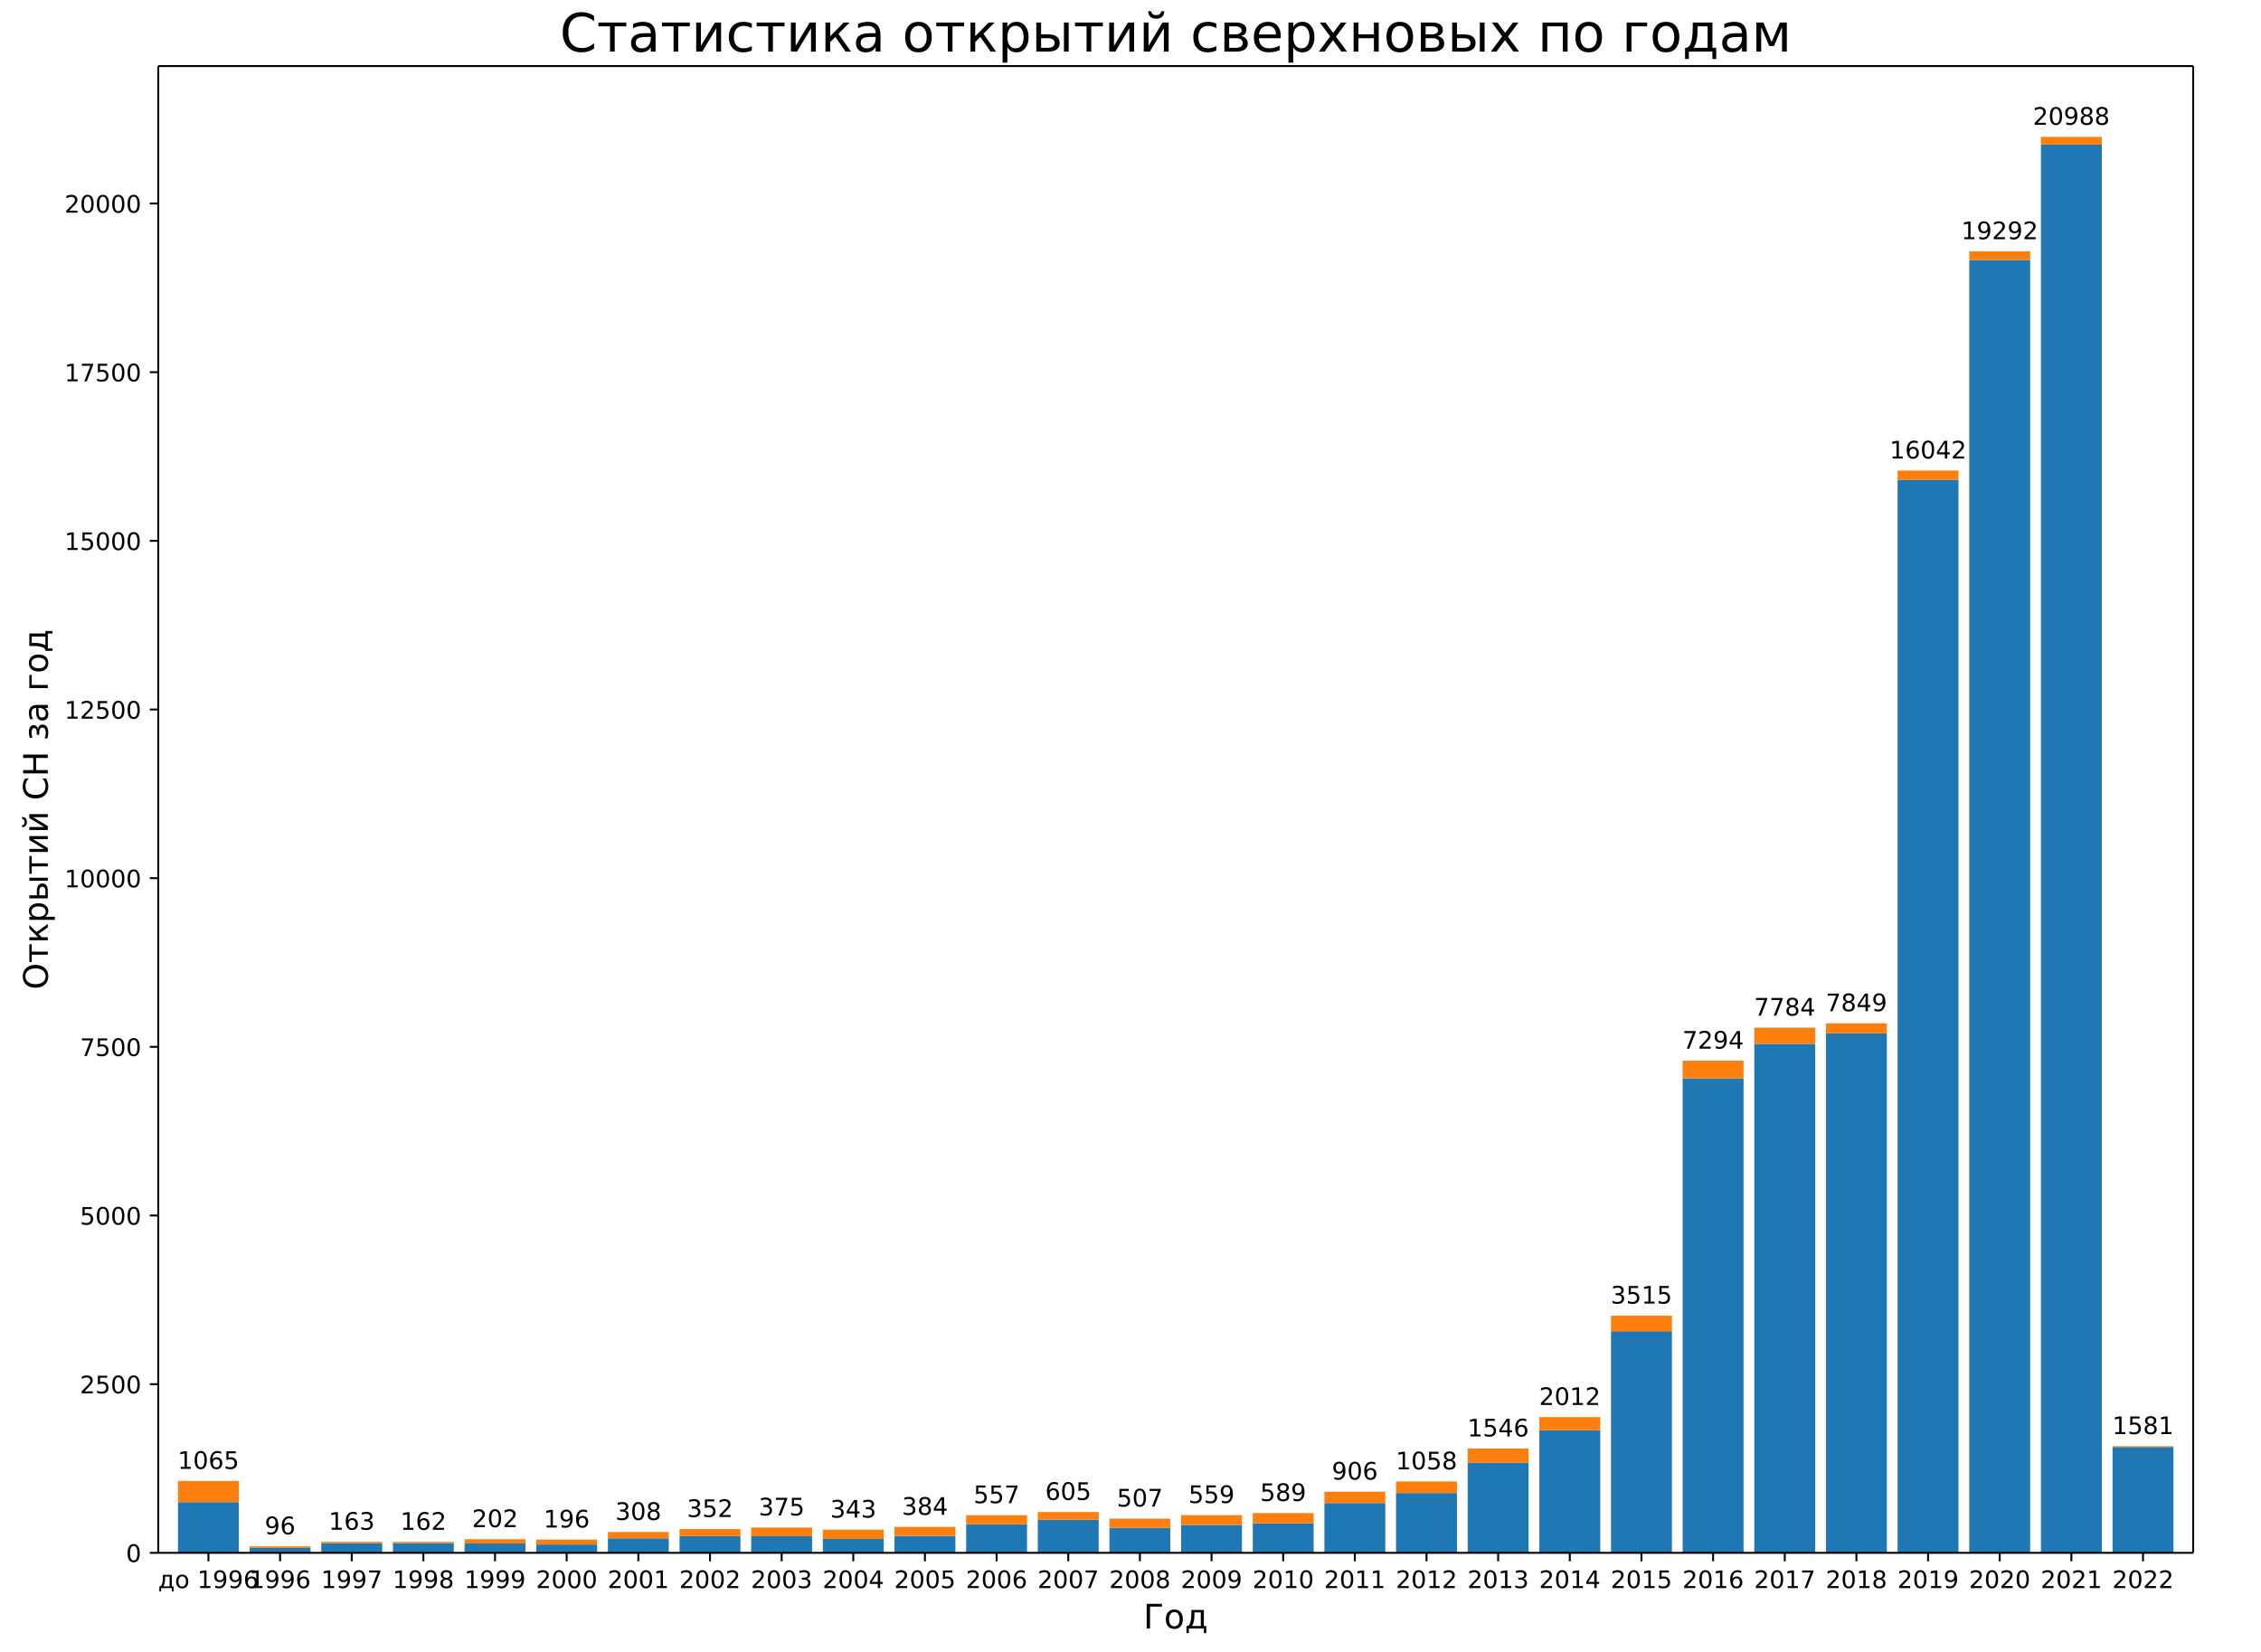
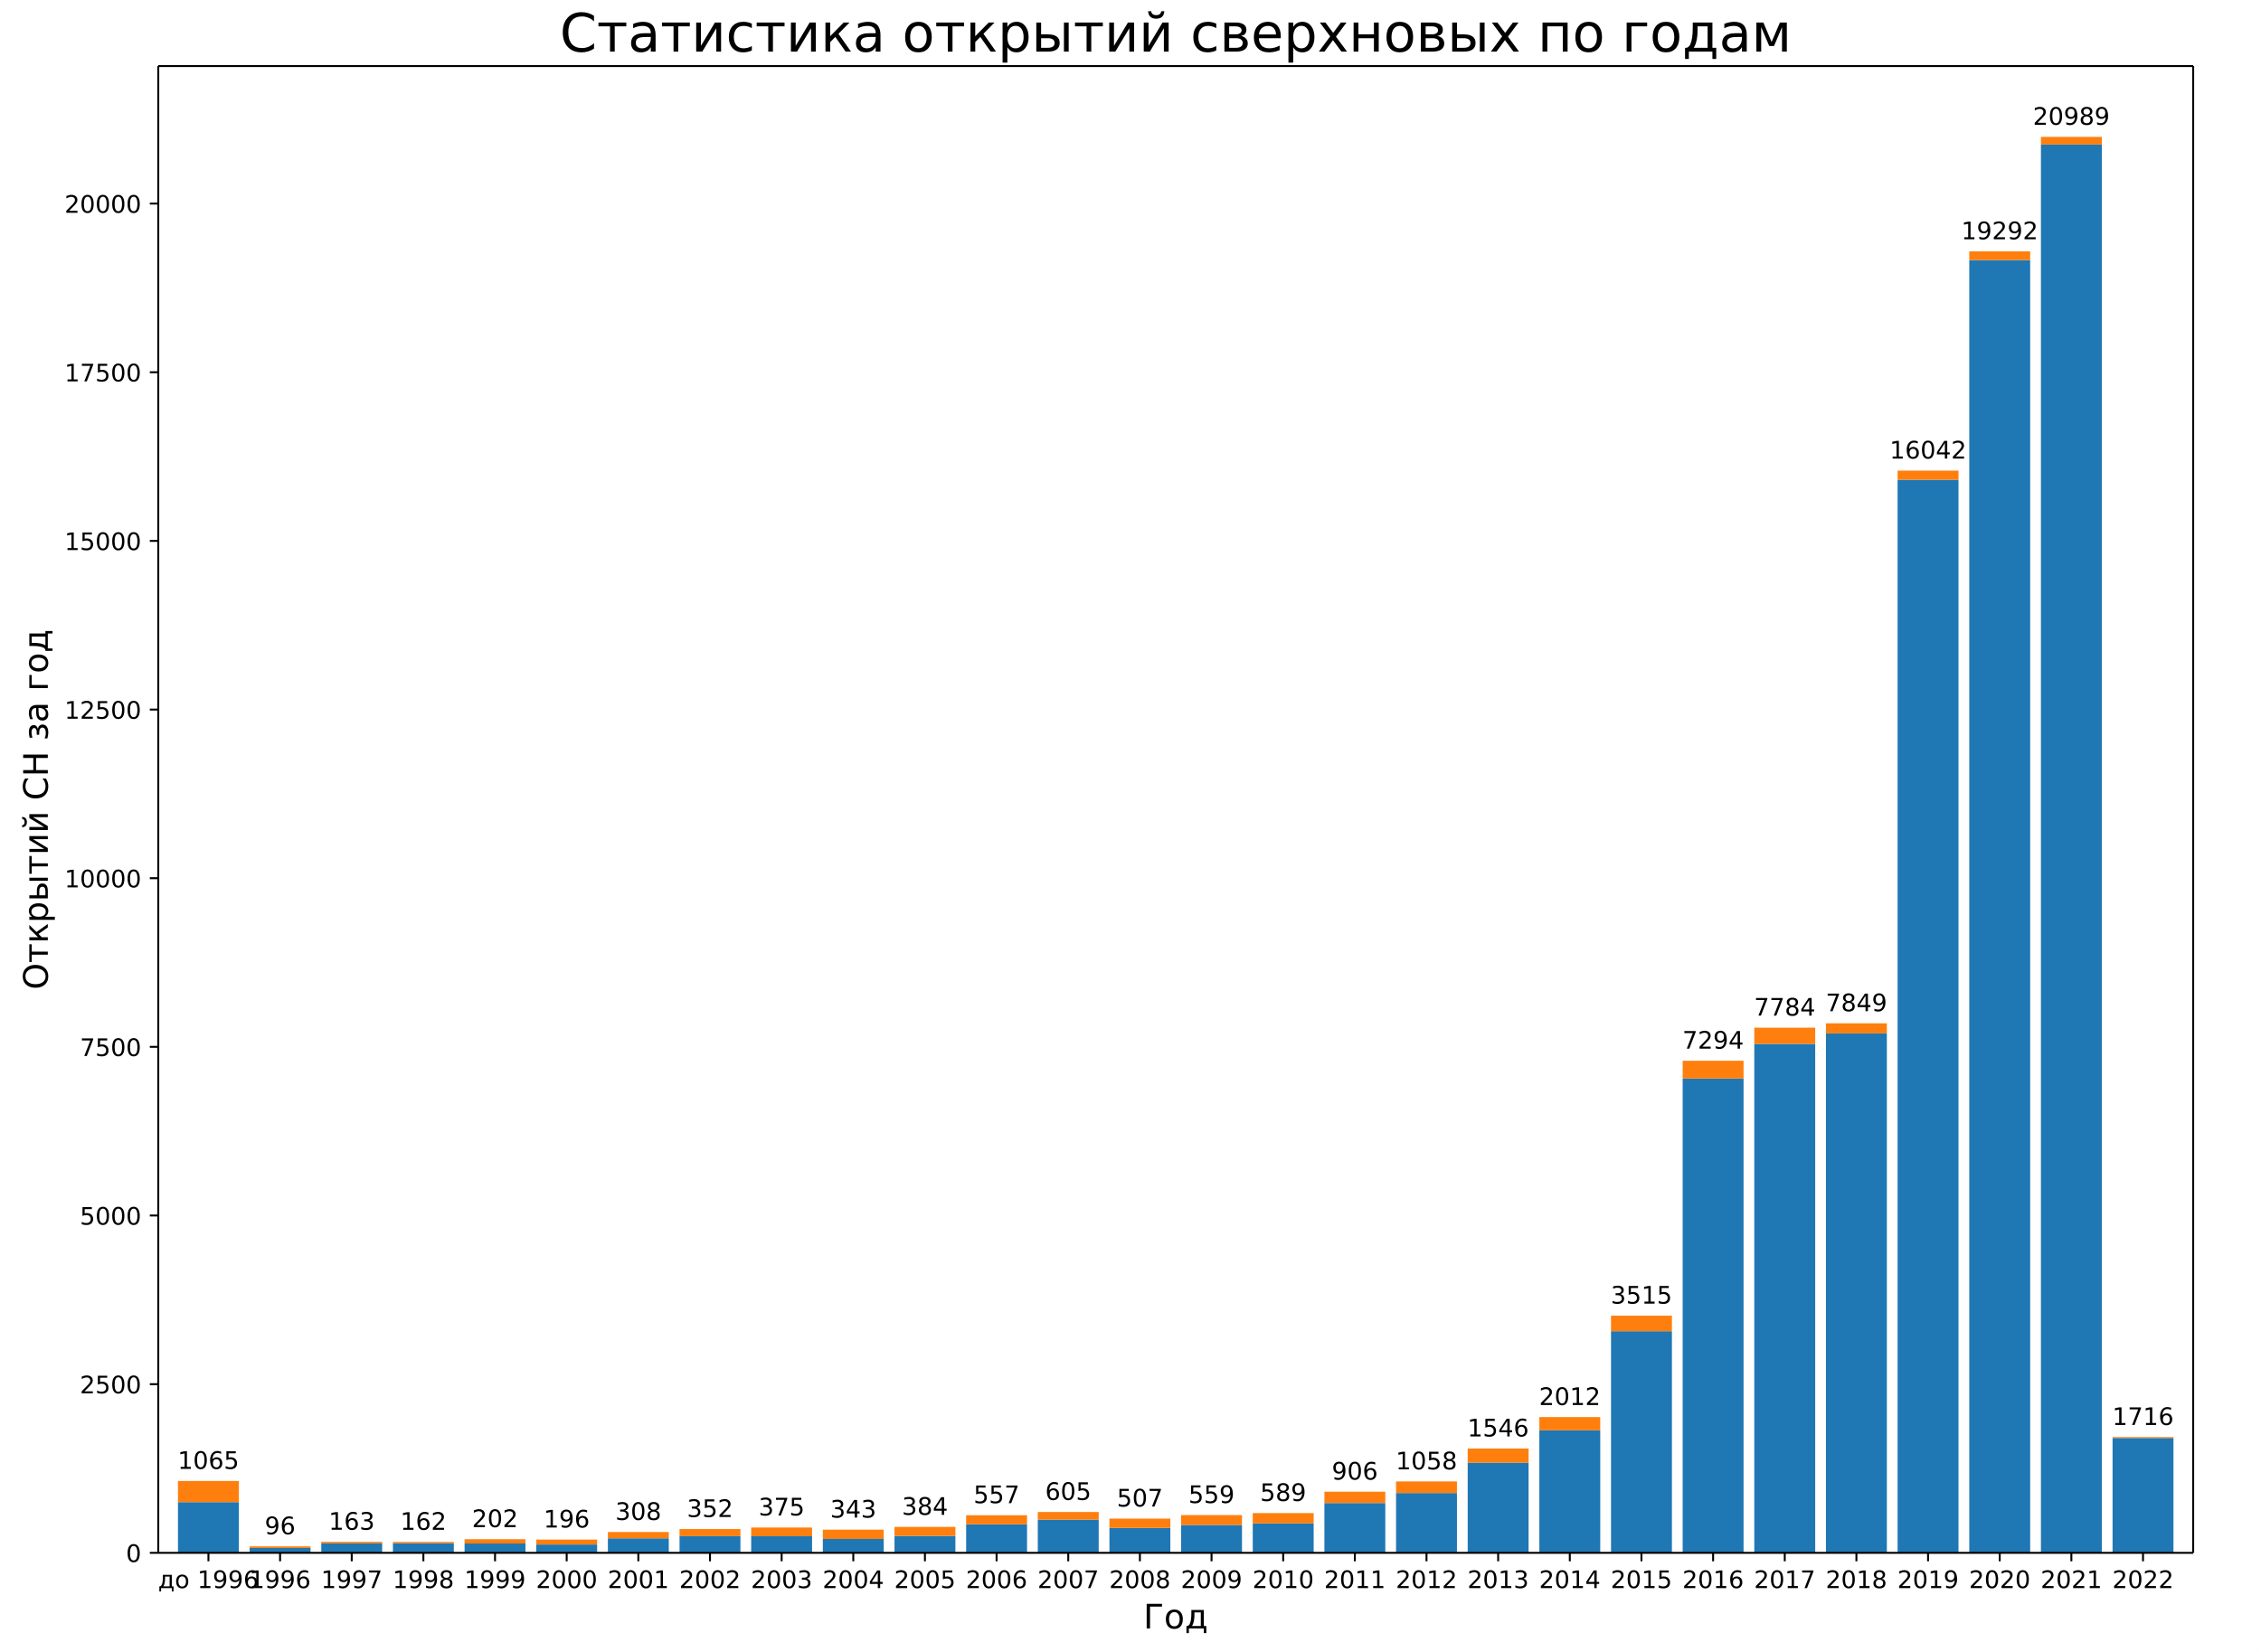
<svg xmlns="http://www.w3.org/2000/svg" xmlns:xlink="http://www.w3.org/1999/xlink" width="936pt" height="684pt" version="1.1" viewBox="0 0 936 684">
  <defs>
    <style type="text/css">*{stroke-linecap:butt;stroke-linejoin:round;}</style>
  </defs>
  <path d="m0 684h936v-684h-936z" fill="#fff" />
  <path d="m65.52 642.96h842.4v-615.6h-842.4z" fill="#fff" />
-   <path d="m73.677 642.96h25.213v-20.979h-25.213z" clip-path="url(#a)" fill="#1f77b4" />
+   <path d="m73.677 642.96h25.213v-20.978h-25.213z" clip-path="url(#a)" fill="#1f77b4" />
  <path d="m103.34 642.96h25.213v-2.011h-25.213z" clip-path="url(#a)" fill="#1f77b4" />
  <path d="m133 642.96h25.213v-3.911h-25.213z" clip-path="url(#a)" fill="#1f77b4" />
-   <path d="m162.66 642.96h25.213v-3.967h-25.213z" clip-path="url(#a)" fill="#1f77b4" />
+   <path d="m162.66 642.96h25.213v-3.966h-25.213z" clip-path="url(#a)" fill="#1f77b4" />
  <path d="m192.32 642.96h25.213v-3.855h-25.213z" clip-path="url(#a)" fill="#1f77b4" />
  <path d="m221.99 642.96h25.213v-3.436h-25.213z" clip-path="url(#a)" fill="#1f77b4" />
  <path d="m251.65 642.96h25.213v-6.006h-25.213z" clip-path="url(#a)" fill="#1f77b4" />
-   <path d="m281.31 642.96h25.213v-6.9h-25.213z" clip-path="url(#a)" fill="#1f77b4" />
+   <path d="m281.31 642.96h25.213v-6.899h-25.213z" clip-path="url(#a)" fill="#1f77b4" />
  <path d="m310.97 642.96h25.213v-6.872h-25.213z" clip-path="url(#a)" fill="#1f77b4" />
  <path d="m340.63 642.96h25.213v-5.726h-25.213z" clip-path="url(#a)" fill="#1f77b4" />
  <path d="m370.3 642.96h25.213v-7.011h-25.213z" clip-path="url(#a)" fill="#1f77b4" />
  <path d="m399.96 642.96h25.213v-11.816h-25.213z" clip-path="url(#a)" fill="#1f77b4" />
-   <path d="m429.62 642.96h25.213v-13.744h-25.213z" clip-path="url(#a)" fill="#1f77b4" />
-   <path d="m459.28 642.96h25.213v-10.308h-25.213z" clip-path="url(#a)" fill="#1f77b4" />
-   <path d="m488.94 642.96h25.213v-11.537h-25.213z" clip-path="url(#a)" fill="#1f77b4" />
+   <path d="m429.62 642.96h25.213v-13.743h-25.213z" clip-path="url(#a)" fill="#1f77b4" />
+   <path d="m459.28 642.96h25.213v-10.307h-25.213z" clip-path="url(#a)" fill="#1f77b4" />
+   <path d="m488.94 642.96h25.213v-11.536h-25.213z" clip-path="url(#a)" fill="#1f77b4" />
  <path d="m518.61 642.96h25.213v-12.179h-25.213z" clip-path="url(#a)" fill="#1f77b4" />
-   <path d="m548.27 642.96h25.213v-20.616h-25.213z" clip-path="url(#a)" fill="#1f77b4" />
-   <path d="m577.93 642.96h25.213v-24.75h-25.213z" clip-path="url(#a)" fill="#1f77b4" />
-   <path d="m607.59 642.96h25.213v-37.32h-25.213z" clip-path="url(#a)" fill="#1f77b4" />
-   <path d="m637.25 642.96h25.213v-50.729h-25.213z" clip-path="url(#a)" fill="#1f77b4" />
-   <path d="m666.92 642.96h25.213v-91.764h-25.213z" clip-path="url(#a)" fill="#1f77b4" />
-   <path d="m696.58 642.96h25.213v-196.38h-25.213z" clip-path="url(#a)" fill="#1f77b4" />
-   <path d="m726.24 642.96h25.213v-210.74h-25.213z" clip-path="url(#a)" fill="#1f77b4" />
-   <path d="m755.9 642.96h25.213v-215.07h-25.213z" clip-path="url(#a)" fill="#1f77b4" />
-   <path d="m785.56 642.96h25.213v-444.32h-25.213z" clip-path="url(#a)" fill="#1f77b4" />
-   <path d="m815.23 642.96h25.213v-535.31h-25.213z" clip-path="url(#a)" fill="#1f77b4" />
+   <path d="m548.27 642.96h25.213v-20.615h-25.213z" clip-path="url(#a)" fill="#1f77b4" />
+   <path d="m577.93 642.96h25.213v-24.749h-25.213z" clip-path="url(#a)" fill="#1f77b4" />
+   <path d="m607.59 642.96h25.213v-37.318h-25.213z" clip-path="url(#a)" fill="#1f77b4" />
+   <path d="m637.25 642.96h25.213v-50.726h-25.213z" clip-path="url(#a)" fill="#1f77b4" />
+   <path d="m666.92 642.96h25.213v-91.76h-25.213z" clip-path="url(#a)" fill="#1f77b4" />
+   <path d="m696.58 642.96h25.213v-196.37h-25.213z" clip-path="url(#a)" fill="#1f77b4" />
+   <path d="m726.24 642.96h25.213v-210.73h-25.213z" clip-path="url(#a)" fill="#1f77b4" />
+   <path d="m755.9 642.96h25.213v-215.06h-25.213z" clip-path="url(#a)" fill="#1f77b4" />
+   <path d="m785.56 642.96h25.213v-444.3h-25.213z" clip-path="url(#a)" fill="#1f77b4" />
+   <path d="m815.23 642.96h25.213v-535.28h-25.213z" clip-path="url(#a)" fill="#1f77b4" />
  <path d="m844.89 642.96h25.213v-583.1h-25.213z" clip-path="url(#a)" fill="#1f77b4" />
-   <path d="m874.55 642.96h25.213v-43.829h-25.213z" clip-path="url(#a)" fill="#1f77b4" />
+   <path d="m874.55 642.96h25.213v-47.542h-25.213z" clip-path="url(#a)" fill="#1f77b4" />
  <path d="m73.677 621.98h25.213v-8.771h-25.213z" clip-path="url(#a)" fill="#ff7f0e" />
  <path d="m103.34 640.95h25.213v-0.67h-25.213z" clip-path="url(#a)" fill="#ff7f0e" />
  <path d="m133 639.05h25.213v-0.642h-25.213z" clip-path="url(#a)" fill="#ff7f0e" />
  <path d="m162.66 638.99h25.213v-0.559h-25.213z" clip-path="url(#a)" fill="#ff7f0e" />
  <path d="m192.32 639.11h25.213v-1.788h-25.213z" clip-path="url(#a)" fill="#ff7f0e" />
  <path d="m221.99 639.52h25.213v-2.039h-25.213z" clip-path="url(#a)" fill="#ff7f0e" />
  <path d="m251.65 636.95h25.213v-2.598h-25.213z" clip-path="url(#a)" fill="#ff7f0e" />
  <path d="m281.31 636.06h25.213v-2.933h-25.213z" clip-path="url(#a)" fill="#ff7f0e" />
  <path d="m310.97 636.09h25.213v-3.603h-25.213z" clip-path="url(#a)" fill="#ff7f0e" />
  <path d="m340.63 637.23h25.213v-3.855h-25.213z" clip-path="url(#a)" fill="#ff7f0e" />
  <path d="m370.3 635.95h25.213v-3.715h-25.213z" clip-path="url(#a)" fill="#ff7f0e" />
  <path d="m399.96 631.14h25.213v-3.743h-25.213z" clip-path="url(#a)" fill="#ff7f0e" />
-   <path d="m429.62 629.22h25.213v-3.157h-25.213z" clip-path="url(#a)" fill="#ff7f0e" />
+   <path d="m429.62 629.22h25.213v-3.156h-25.213z" clip-path="url(#a)" fill="#ff7f0e" />
  <path d="m459.28 632.65h25.213v-3.855h-25.213z" clip-path="url(#a)" fill="#ff7f0e" />
  <path d="m488.94 631.42h25.213v-4.078h-25.213z" clip-path="url(#a)" fill="#ff7f0e" />
  <path d="m518.61 630.78h25.213v-4.274h-25.213z" clip-path="url(#a)" fill="#ff7f0e" />
-   <path d="m548.27 622.34h25.213v-4.693h-25.213z" clip-path="url(#a)" fill="#ff7f0e" />
-   <path d="m577.93 618.21h25.213v-4.805h-25.213z" clip-path="url(#a)" fill="#ff7f0e" />
+   <path d="m548.27 622.35h25.213v-4.693h-25.213z" clip-path="url(#a)" fill="#ff7f0e" />
+   <path d="m577.93 618.21h25.213v-4.804h-25.213z" clip-path="url(#a)" fill="#ff7f0e" />
  <path d="m607.59 605.64h25.213v-5.866h-25.213z" clip-path="url(#a)" fill="#ff7f0e" />
  <path d="m637.25 592.23h25.213v-5.475h-25.213z" clip-path="url(#a)" fill="#ff7f0e" />
  <path d="m666.92 551.2h25.213v-6.425h-25.213z" clip-path="url(#a)" fill="#ff7f0e" />
-   <path d="m696.58 446.58h25.213v-7.375h-25.213z" clip-path="url(#a)" fill="#ff7f0e" />
-   <path d="m726.24 432.22h25.213v-6.704h-25.213z" clip-path="url(#a)" fill="#ff7f0e" />
-   <path d="m755.9 427.89h25.213v-4.19h-25.213z" clip-path="url(#a)" fill="#ff7f0e" />
-   <path d="m785.56 198.64h25.213v-3.799h-25.213z" clip-path="url(#a)" fill="#ff7f0e" />
-   <path d="m815.23 107.65h25.213v-3.603h-25.213z" clip-path="url(#a)" fill="#ff7f0e" />
+   <path d="m696.58 446.59h25.213v-7.374h-25.213z" clip-path="url(#a)" fill="#ff7f0e" />
+   <path d="m726.24 432.23h25.213v-6.704h-25.213z" clip-path="url(#a)" fill="#ff7f0e" />
+   <path d="m755.9 427.9h25.213v-4.19h-25.213z" clip-path="url(#a)" fill="#ff7f0e" />
+   <path d="m785.56 198.66h25.213v-3.799h-25.213z" clip-path="url(#a)" fill="#ff7f0e" />
+   <path d="m815.23 107.68h25.213v-3.603h-25.213z" clip-path="url(#a)" fill="#ff7f0e" />
  <path d="m844.89 59.859h25.213v-3.184h-25.213z" clip-path="url(#a)" fill="#ff7f0e" />
-   <path d="m874.55 599.13h25.213v-0.335h-25.213z" clip-path="url(#a)" fill="#ff7f0e" />
+   <path d="m874.55 595.42h25.213v-0.391h-25.213z" clip-path="url(#a)" fill="#ff7f0e" />
  <defs>
    <path id="b" d="m0 0v3.5" stroke="#000" stroke-width=".8" />
  </defs>
  <use x="86.283" y="642.96" stroke="#000000" stroke-width=".8" xlink:href="#b" />
  <text transform="rotate(-0 86.283 657.56)" x="86.283" y="657.558" font-family="DejaVu Sans" font-size="10px" text-anchor="middle">до 1996</text>
  <use x="115.945" y="642.96" stroke="#000000" stroke-width=".8" xlink:href="#b" />
  <text transform="rotate(-0 115.95 657.56)" x="115.945" y="657.558" font-family="DejaVu Sans" font-size="10px" text-anchor="middle">1996</text>
  <use x="145.607" y="642.96" stroke="#000000" stroke-width=".8" xlink:href="#b" />
  <text transform="rotate(-0 145.61 657.56)" x="145.607" y="657.558" font-family="DejaVu Sans" font-size="10px" text-anchor="middle">1997</text>
  <use x="175.269" y="642.96" stroke="#000000" stroke-width=".8" xlink:href="#b" />
  <text transform="rotate(-0 175.27 657.56)" x="175.269" y="657.558" font-family="DejaVu Sans" font-size="10px" text-anchor="middle">1998</text>
  <use x="204.931" y="642.96" stroke="#000000" stroke-width=".8" xlink:href="#b" />
  <text transform="rotate(-0 204.93 657.56)" x="204.931" y="657.558" font-family="DejaVu Sans" font-size="10px" text-anchor="middle">1999</text>
  <use x="234.593" y="642.96" stroke="#000000" stroke-width=".8" xlink:href="#b" />
  <text transform="rotate(-0 234.59 657.56)" x="234.593" y="657.558" font-family="DejaVu Sans" font-size="10px" text-anchor="middle">2000</text>
  <use x="264.255" y="642.96" stroke="#000000" stroke-width=".8" xlink:href="#b" />
  <text transform="rotate(-0 264.26 657.56)" x="264.255" y="657.558" font-family="DejaVu Sans" font-size="10px" text-anchor="middle">2001</text>
  <use x="293.917" y="642.96" stroke="#000000" stroke-width=".8" xlink:href="#b" />
  <text transform="rotate(-0 293.92 657.56)" x="293.917" y="657.558" font-family="DejaVu Sans" font-size="10px" text-anchor="middle">2002</text>
  <use x="323.579" y="642.96" stroke="#000000" stroke-width=".8" xlink:href="#b" />
  <text transform="rotate(-0 323.58 657.56)" x="323.579" y="657.558" font-family="DejaVu Sans" font-size="10px" text-anchor="middle">2003</text>
  <use x="353.241" y="642.96" stroke="#000000" stroke-width=".8" xlink:href="#b" />
  <text transform="rotate(-0 353.24 657.56)" x="353.241" y="657.558" font-family="DejaVu Sans" font-size="10px" text-anchor="middle">2004</text>
  <use x="382.903" y="642.96" stroke="#000000" stroke-width=".8" xlink:href="#b" />
  <text transform="rotate(-0 382.9 657.56)" x="382.903" y="657.558" font-family="DejaVu Sans" font-size="10px" text-anchor="middle">2005</text>
  <use x="412.565" y="642.96" stroke="#000000" stroke-width=".8" xlink:href="#b" />
  <text transform="rotate(-0 412.57 657.56)" x="412.565" y="657.558" font-family="DejaVu Sans" font-size="10px" text-anchor="middle">2006</text>
  <use x="442.227" y="642.96" stroke="#000000" stroke-width=".8" xlink:href="#b" />
  <text transform="rotate(-0 442.23 657.56)" x="442.227" y="657.558" font-family="DejaVu Sans" font-size="10px" text-anchor="middle">2007</text>
  <use x="471.889" y="642.96" stroke="#000000" stroke-width=".8" xlink:href="#b" />
  <text transform="rotate(-0 471.89 657.56)" x="471.889" y="657.558" font-family="DejaVu Sans" font-size="10px" text-anchor="middle">2008</text>
  <use x="501.551" y="642.96" stroke="#000000" stroke-width=".8" xlink:href="#b" />
  <text transform="rotate(-0 501.55 657.56)" x="501.551" y="657.558" font-family="DejaVu Sans" font-size="10px" text-anchor="middle">2009</text>
  <use x="531.213" y="642.96" stroke="#000000" stroke-width=".8" xlink:href="#b" />
  <text transform="rotate(-0 531.21 657.56)" x="531.213" y="657.558" font-family="DejaVu Sans" font-size="10px" text-anchor="middle">2010</text>
  <use x="560.875" y="642.96" stroke="#000000" stroke-width=".8" xlink:href="#b" />
  <text transform="rotate(-0 560.87 657.56)" x="560.875" y="657.558" font-family="DejaVu Sans" font-size="10px" text-anchor="middle">2011</text>
  <use x="590.537" y="642.96" stroke="#000000" stroke-width=".8" xlink:href="#b" />
  <text transform="rotate(-0 590.54 657.56)" x="590.537" y="657.558" font-family="DejaVu Sans" font-size="10px" text-anchor="middle">2012</text>
  <use x="620.199" y="642.96" stroke="#000000" stroke-width=".8" xlink:href="#b" />
  <text transform="rotate(-0 620.2 657.56)" x="620.199" y="657.558" font-family="DejaVu Sans" font-size="10px" text-anchor="middle">2013</text>
  <use x="649.861" y="642.96" stroke="#000000" stroke-width=".8" xlink:href="#b" />
  <text transform="rotate(-0 649.86 657.56)" x="649.861" y="657.558" font-family="DejaVu Sans" font-size="10px" text-anchor="middle">2014</text>
  <use x="679.523" y="642.96" stroke="#000000" stroke-width=".8" xlink:href="#b" />
  <text transform="rotate(-0 679.52 657.56)" x="679.523" y="657.558" font-family="DejaVu Sans" font-size="10px" text-anchor="middle">2015</text>
  <use x="709.185" y="642.96" stroke="#000000" stroke-width=".8" xlink:href="#b" />
  <text transform="rotate(-0 709.18 657.56)" x="709.185" y="657.558" font-family="DejaVu Sans" font-size="10px" text-anchor="middle">2016</text>
  <use x="738.847" y="642.96" stroke="#000000" stroke-width=".8" xlink:href="#b" />
  <text transform="rotate(-0 738.85 657.56)" x="738.847" y="657.558" font-family="DejaVu Sans" font-size="10px" text-anchor="middle">2017</text>
  <use x="768.509" y="642.96" stroke="#000000" stroke-width=".8" xlink:href="#b" />
  <text transform="rotate(-0 768.51 657.56)" x="768.509" y="657.558" font-family="DejaVu Sans" font-size="10px" text-anchor="middle">2018</text>
  <use x="798.171" y="642.96" stroke="#000000" stroke-width=".8" xlink:href="#b" />
  <text transform="rotate(-0 798.17 657.56)" x="798.171" y="657.558" font-family="DejaVu Sans" font-size="10px" text-anchor="middle">2019</text>
  <use x="827.833" y="642.96" stroke="#000000" stroke-width=".8" xlink:href="#b" />
  <text transform="rotate(-0 827.83 657.56)" x="827.833" y="657.558" font-family="DejaVu Sans" font-size="10px" text-anchor="middle">2020</text>
  <use x="857.495" y="642.96" stroke="#000000" stroke-width=".8" xlink:href="#b" />
  <text transform="rotate(-0 857.49 657.56)" x="857.495" y="657.558" font-family="DejaVu Sans" font-size="10px" text-anchor="middle">2021</text>
  <use x="887.157" y="642.96" stroke="#000000" stroke-width=".8" xlink:href="#b" />
  <text transform="rotate(-0 887.16 657.56)" x="887.157" y="657.558" font-family="DejaVu Sans" font-size="10px" text-anchor="middle">2022</text>
  <text transform="rotate(-0 486.72 674.28)" x="486.72" y="674.276" font-family="DejaVu Sans" font-size="14px" text-anchor="middle">Год</text>
  <defs>
    <path id="c" d="m0 0h-3.5" stroke="#000" stroke-width=".8" />
  </defs>
  <use x="65.52" y="642.96" stroke="#000000" stroke-width=".8" xlink:href="#c" />
  <text transform="rotate(-0 58.52 646.76)" x="58.52" y="646.759" font-family="DejaVu Sans" font-size="10px" text-anchor="end">0</text>
-   <use x="65.52" y="573.124" stroke="#000000" stroke-width=".8" xlink:href="#c" />
-   <text transform="rotate(-0 58.52 576.92)" x="58.52" y="576.923" font-family="DejaVu Sans" font-size="10px" text-anchor="end">2500</text>
-   <use x="65.52" y="503.288" stroke="#000000" stroke-width=".8" xlink:href="#c" />
-   <text transform="rotate(-0 58.52 507.09)" x="58.52" y="507.088" font-family="DejaVu Sans" font-size="10px" text-anchor="end">5000</text>
-   <use x="65.52" y="433.453" stroke="#000000" stroke-width=".8" xlink:href="#c" />
-   <text transform="rotate(-0 58.52 437.25)" x="58.52" y="437.252" font-family="DejaVu Sans" font-size="10px" text-anchor="end">7500</text>
-   <use x="65.52" y="363.617" stroke="#000000" stroke-width=".8" xlink:href="#c" />
-   <text transform="rotate(-0 58.52 367.42)" x="58.52" y="367.416" font-family="DejaVu Sans" font-size="10px" text-anchor="end">10000</text>
-   <use x="65.52" y="293.781" stroke="#000000" stroke-width=".8" xlink:href="#c" />
-   <text transform="rotate(-0 58.52 297.58)" x="58.52" y="297.58" font-family="DejaVu Sans" font-size="10px" text-anchor="end">12500</text>
-   <use x="65.52" y="223.945" stroke="#000000" stroke-width=".8" xlink:href="#c" />
-   <text transform="rotate(-0 58.52 227.74)" x="58.52" y="227.744" font-family="DejaVu Sans" font-size="10px" text-anchor="end">15000</text>
-   <use x="65.52" y="154.109" stroke="#000000" stroke-width=".8" xlink:href="#c" />
-   <text transform="rotate(-0 58.52 157.91)" x="58.52" y="157.908" font-family="DejaVu Sans" font-size="10px" text-anchor="end">17500</text>
-   <use x="65.52" y="84.273" stroke="#000000" stroke-width=".8" xlink:href="#c" />
-   <text transform="rotate(-0 58.52 88.073)" x="58.52" y="88.073" font-family="DejaVu Sans" font-size="10px" text-anchor="end">20000</text>
+   <use x="65.52" y="573.128" stroke="#000000" stroke-width=".8" xlink:href="#c" />
+   <text transform="rotate(-0 58.52 576.93)" x="58.52" y="576.927" font-family="DejaVu Sans" font-size="10px" text-anchor="end">2500</text>
+   <use x="65.52" y="503.295" stroke="#000000" stroke-width=".8" xlink:href="#c" />
+   <text transform="rotate(-0 58.52 507.09)" x="58.52" y="507.094" font-family="DejaVu Sans" font-size="10px" text-anchor="end">5000</text>
+   <use x="65.52" y="433.463" stroke="#000000" stroke-width=".8" xlink:href="#c" />
+   <text transform="rotate(-0 58.52 437.26)" x="58.52" y="437.262" font-family="DejaVu Sans" font-size="10px" text-anchor="end">7500</text>
+   <use x="65.52" y="363.63" stroke="#000000" stroke-width=".8" xlink:href="#c" />
+   <text transform="rotate(-0 58.52 367.43)" x="58.52" y="367.429" font-family="DejaVu Sans" font-size="10px" text-anchor="end">10000</text>
+   <use x="65.52" y="293.798" stroke="#000000" stroke-width=".8" xlink:href="#c" />
+   <text transform="rotate(-0 58.52 297.6)" x="58.52" y="297.597" font-family="DejaVu Sans" font-size="10px" text-anchor="end">12500</text>
+   <use x="65.52" y="223.965" stroke="#000000" stroke-width=".8" xlink:href="#c" />
+   <text transform="rotate(-0 58.52 227.76)" x="58.52" y="227.764" font-family="DejaVu Sans" font-size="10px" text-anchor="end">15000</text>
+   <use x="65.52" y="154.133" stroke="#000000" stroke-width=".8" xlink:href="#c" />
+   <text transform="rotate(-0 58.52 157.93)" x="58.52" y="157.932" font-family="DejaVu Sans" font-size="10px" text-anchor="end">17500</text>
+   <use x="65.52" y="84.3" stroke="#000000" stroke-width=".8" xlink:href="#c" />
+   <text transform="rotate(-0 58.52 88.099)" x="58.52" y="88.099" font-family="DejaVu Sans" font-size="10px" text-anchor="end">20000</text>
  <text transform="rotate(-90 19.796 335.16)" x="19.796" y="335.16" font-family="DejaVu Sans" font-size="14px" text-anchor="middle">Открытий СН за год</text>
  <path d="m65.52 642.96v-615.6" fill="none" stroke="#000" stroke-linecap="square" stroke-width=".8" />
  <path d="m907.92 642.96v-615.6" fill="none" stroke="#000" stroke-linecap="square" stroke-width=".8" />
  <path d="m65.52 642.96h842.4" fill="none" stroke="#000" stroke-linecap="square" stroke-width=".8" />
  <path d="m65.52 27.36h842.4" fill="none" stroke="#000" stroke-linecap="square" stroke-width=".8" />
-   <text transform="rotate(-0 86.283 608.21)" x="86.283" y="608.21" font-family="DejaVu Sans" font-size="10px" text-anchor="middle">1065</text>
+   <text transform="rotate(-0 86.283 608.21)" x="86.283" y="608.211" font-family="DejaVu Sans" font-size="10px" text-anchor="middle">1065</text>
  <text transform="rotate(-0 115.95 635.28)" x="115.945" y="635.278" font-family="DejaVu Sans" font-size="10px" text-anchor="middle">96</text>
  <text transform="rotate(-0 145.61 633.41)" x="145.607" y="633.407" font-family="DejaVu Sans" font-size="10px" text-anchor="middle">163</text>
  <text transform="rotate(-0 175.27 633.43)" x="175.269" y="633.435" font-family="DejaVu Sans" font-size="10px" text-anchor="middle">162</text>
-   <text transform="rotate(-0 204.93 632.32)" x="204.931" y="632.317" font-family="DejaVu Sans" font-size="10px" text-anchor="middle">202</text>
-   <text transform="rotate(-0 234.59 632.48)" x="234.593" y="632.485" font-family="DejaVu Sans" font-size="10px" text-anchor="middle">196</text>
-   <text transform="rotate(-0 264.26 629.36)" x="264.255" y="629.356" font-family="DejaVu Sans" font-size="10px" text-anchor="middle">308</text>
-   <text transform="rotate(-0 293.92 628.13)" x="293.917" y="628.127" font-family="DejaVu Sans" font-size="10px" text-anchor="middle">352</text>
-   <text transform="rotate(-0 323.58 627.48)" x="323.579" y="627.485" font-family="DejaVu Sans" font-size="10px" text-anchor="middle">375</text>
+   <text transform="rotate(-0 204.93 632.32)" x="204.931" y="632.318" font-family="DejaVu Sans" font-size="10px" text-anchor="middle">202</text>
+   <text transform="rotate(-0 234.59 632.49)" x="234.593" y="632.485" font-family="DejaVu Sans" font-size="10px" text-anchor="middle">196</text>
+   <text transform="rotate(-0 264.26 629.36)" x="264.255" y="629.357" font-family="DejaVu Sans" font-size="10px" text-anchor="middle">308</text>
+   <text transform="rotate(-0 293.92 628.13)" x="293.917" y="628.128" font-family="DejaVu Sans" font-size="10px" text-anchor="middle">352</text>
+   <text transform="rotate(-0 323.58 627.49)" x="323.579" y="627.485" font-family="DejaVu Sans" font-size="10px" text-anchor="middle">375</text>
  <text transform="rotate(-0 353.24 628.38)" x="353.241" y="628.379" font-family="DejaVu Sans" font-size="10px" text-anchor="middle">343</text>
-   <text transform="rotate(-0 382.9 627.23)" x="382.903" y="627.233" font-family="DejaVu Sans" font-size="10px" text-anchor="middle">384</text>
+   <text transform="rotate(-0 382.9 627.23)" x="382.903" y="627.234" font-family="DejaVu Sans" font-size="10px" text-anchor="middle">384</text>
  <text transform="rotate(-0 412.57 622.4)" x="412.565" y="622.401" font-family="DejaVu Sans" font-size="10px" text-anchor="middle">557</text>
-   <text transform="rotate(-0 442.23 621.06)" x="442.227" y="621.06" font-family="DejaVu Sans" font-size="10px" text-anchor="middle">605</text>
-   <text transform="rotate(-0 471.89 623.8)" x="471.889" y="623.797" font-family="DejaVu Sans" font-size="10px" text-anchor="middle">507</text>
-   <text transform="rotate(-0 501.55 622.34)" x="501.551" y="622.345" font-family="DejaVu Sans" font-size="10px" text-anchor="middle">559</text>
+   <text transform="rotate(-0 442.23 621.06)" x="442.227" y="621.061" font-family="DejaVu Sans" font-size="10px" text-anchor="middle">605</text>
+   <text transform="rotate(-0 471.89 623.8)" x="471.889" y="623.798" font-family="DejaVu Sans" font-size="10px" text-anchor="middle">507</text>
+   <text transform="rotate(-0 501.55 622.35)" x="501.551" y="622.345" font-family="DejaVu Sans" font-size="10px" text-anchor="middle">559</text>
  <text transform="rotate(-0 531.21 621.51)" x="531.213" y="621.507" font-family="DejaVu Sans" font-size="10px" text-anchor="middle">589</text>
-   <text transform="rotate(-0 560.87 612.65)" x="560.875" y="612.651" font-family="DejaVu Sans" font-size="10px" text-anchor="middle">906</text>
-   <text transform="rotate(-0 590.54 608.41)" x="590.537" y="608.405" font-family="DejaVu Sans" font-size="10px" text-anchor="middle">1058</text>
-   <text transform="rotate(-0 620.2 594.77)" x="620.199" y="594.774" font-family="DejaVu Sans" font-size="10px" text-anchor="middle">1546</text>
-   <text transform="rotate(-0 649.86 581.76)" x="649.861" y="581.756" font-family="DejaVu Sans" font-size="10px" text-anchor="middle">2012</text>
-   <text transform="rotate(-0 679.52 539.77)" x="679.523" y="539.771" font-family="DejaVu Sans" font-size="10px" text-anchor="middle">3515</text>
-   <text transform="rotate(-0 709.18 434.21)" x="709.185" y="434.207" font-family="DejaVu Sans" font-size="10px" text-anchor="middle">7294</text>
-   <text transform="rotate(-0 738.85 420.52)" x="738.847" y="420.519" font-family="DejaVu Sans" font-size="10px" text-anchor="middle">7784</text>
-   <text transform="rotate(-0 768.51 418.7)" x="768.509" y="418.703" font-family="DejaVu Sans" font-size="10px" text-anchor="middle">7849</text>
-   <text transform="rotate(-0 798.17 189.84)" x="798.171" y="189.837" font-family="DejaVu Sans" font-size="10px" text-anchor="middle">16042</text>
-   <text transform="rotate(-0 827.83 99.051)" x="827.833" y="99.051" font-family="DejaVu Sans" font-size="10px" text-anchor="middle">19292</text>
-   <text transform="rotate(-0 857.49 51.674)" x="857.495" y="51.674" font-family="DejaVu Sans" font-size="10px" text-anchor="middle">20988</text>
-   <text transform="rotate(-0 887.16 593.8)" x="887.157" y="593.796" font-family="DejaVu Sans" font-size="10px" text-anchor="middle">1581</text>
+   <text transform="rotate(-0 560.87 612.65)" x="560.875" y="612.653" font-family="DejaVu Sans" font-size="10px" text-anchor="middle">906</text>
+   <text transform="rotate(-0 590.54 608.41)" x="590.537" y="608.407" font-family="DejaVu Sans" font-size="10px" text-anchor="middle">1058</text>
+   <text transform="rotate(-0 620.2 594.78)" x="620.199" y="594.776" font-family="DejaVu Sans" font-size="10px" text-anchor="middle">1546</text>
+   <text transform="rotate(-0 649.86 581.76)" x="649.861" y="581.759" font-family="DejaVu Sans" font-size="10px" text-anchor="middle">2012</text>
+   <text transform="rotate(-0 679.52 539.78)" x="679.523" y="539.776" font-family="DejaVu Sans" font-size="10px" text-anchor="middle">3515</text>
+   <text transform="rotate(-0 709.18 434.22)" x="709.185" y="434.217" font-family="DejaVu Sans" font-size="10px" text-anchor="middle">7294</text>
+   <text transform="rotate(-0 738.85 420.53)" x="738.847" y="420.53" font-family="DejaVu Sans" font-size="10px" text-anchor="middle">7784</text>
+   <text transform="rotate(-0 768.51 418.71)" x="768.509" y="418.714" font-family="DejaVu Sans" font-size="10px" text-anchor="middle">7849</text>
+   <text transform="rotate(-0 798.17 189.86)" x="798.171" y="189.859" font-family="DejaVu Sans" font-size="10px" text-anchor="middle">16042</text>
+   <text transform="rotate(-0 827.83 99.077)" x="827.833" y="99.077" font-family="DejaVu Sans" font-size="10px" text-anchor="middle">19292</text>
+   <text transform="rotate(-0 857.49 51.674)" x="857.495" y="51.674" font-family="DejaVu Sans" font-size="10px" text-anchor="middle">20989</text>
+   <text transform="rotate(-0 887.16 590.03)" x="887.157" y="590.027" font-family="DejaVu Sans" font-size="10px" text-anchor="middle">1716</text>
  <text transform="rotate(-0 486.72 21.36)" x="486.72" y="21.36" font-family="DejaVu Sans" font-size="22px" text-anchor="middle">Статистика открытий сверхновых по годам</text>
  <defs>
    <clipPath id="a">
      <rect x="65.52" y="27.36" width="842.4" height="615.6" />
    </clipPath>
  </defs>
</svg>
